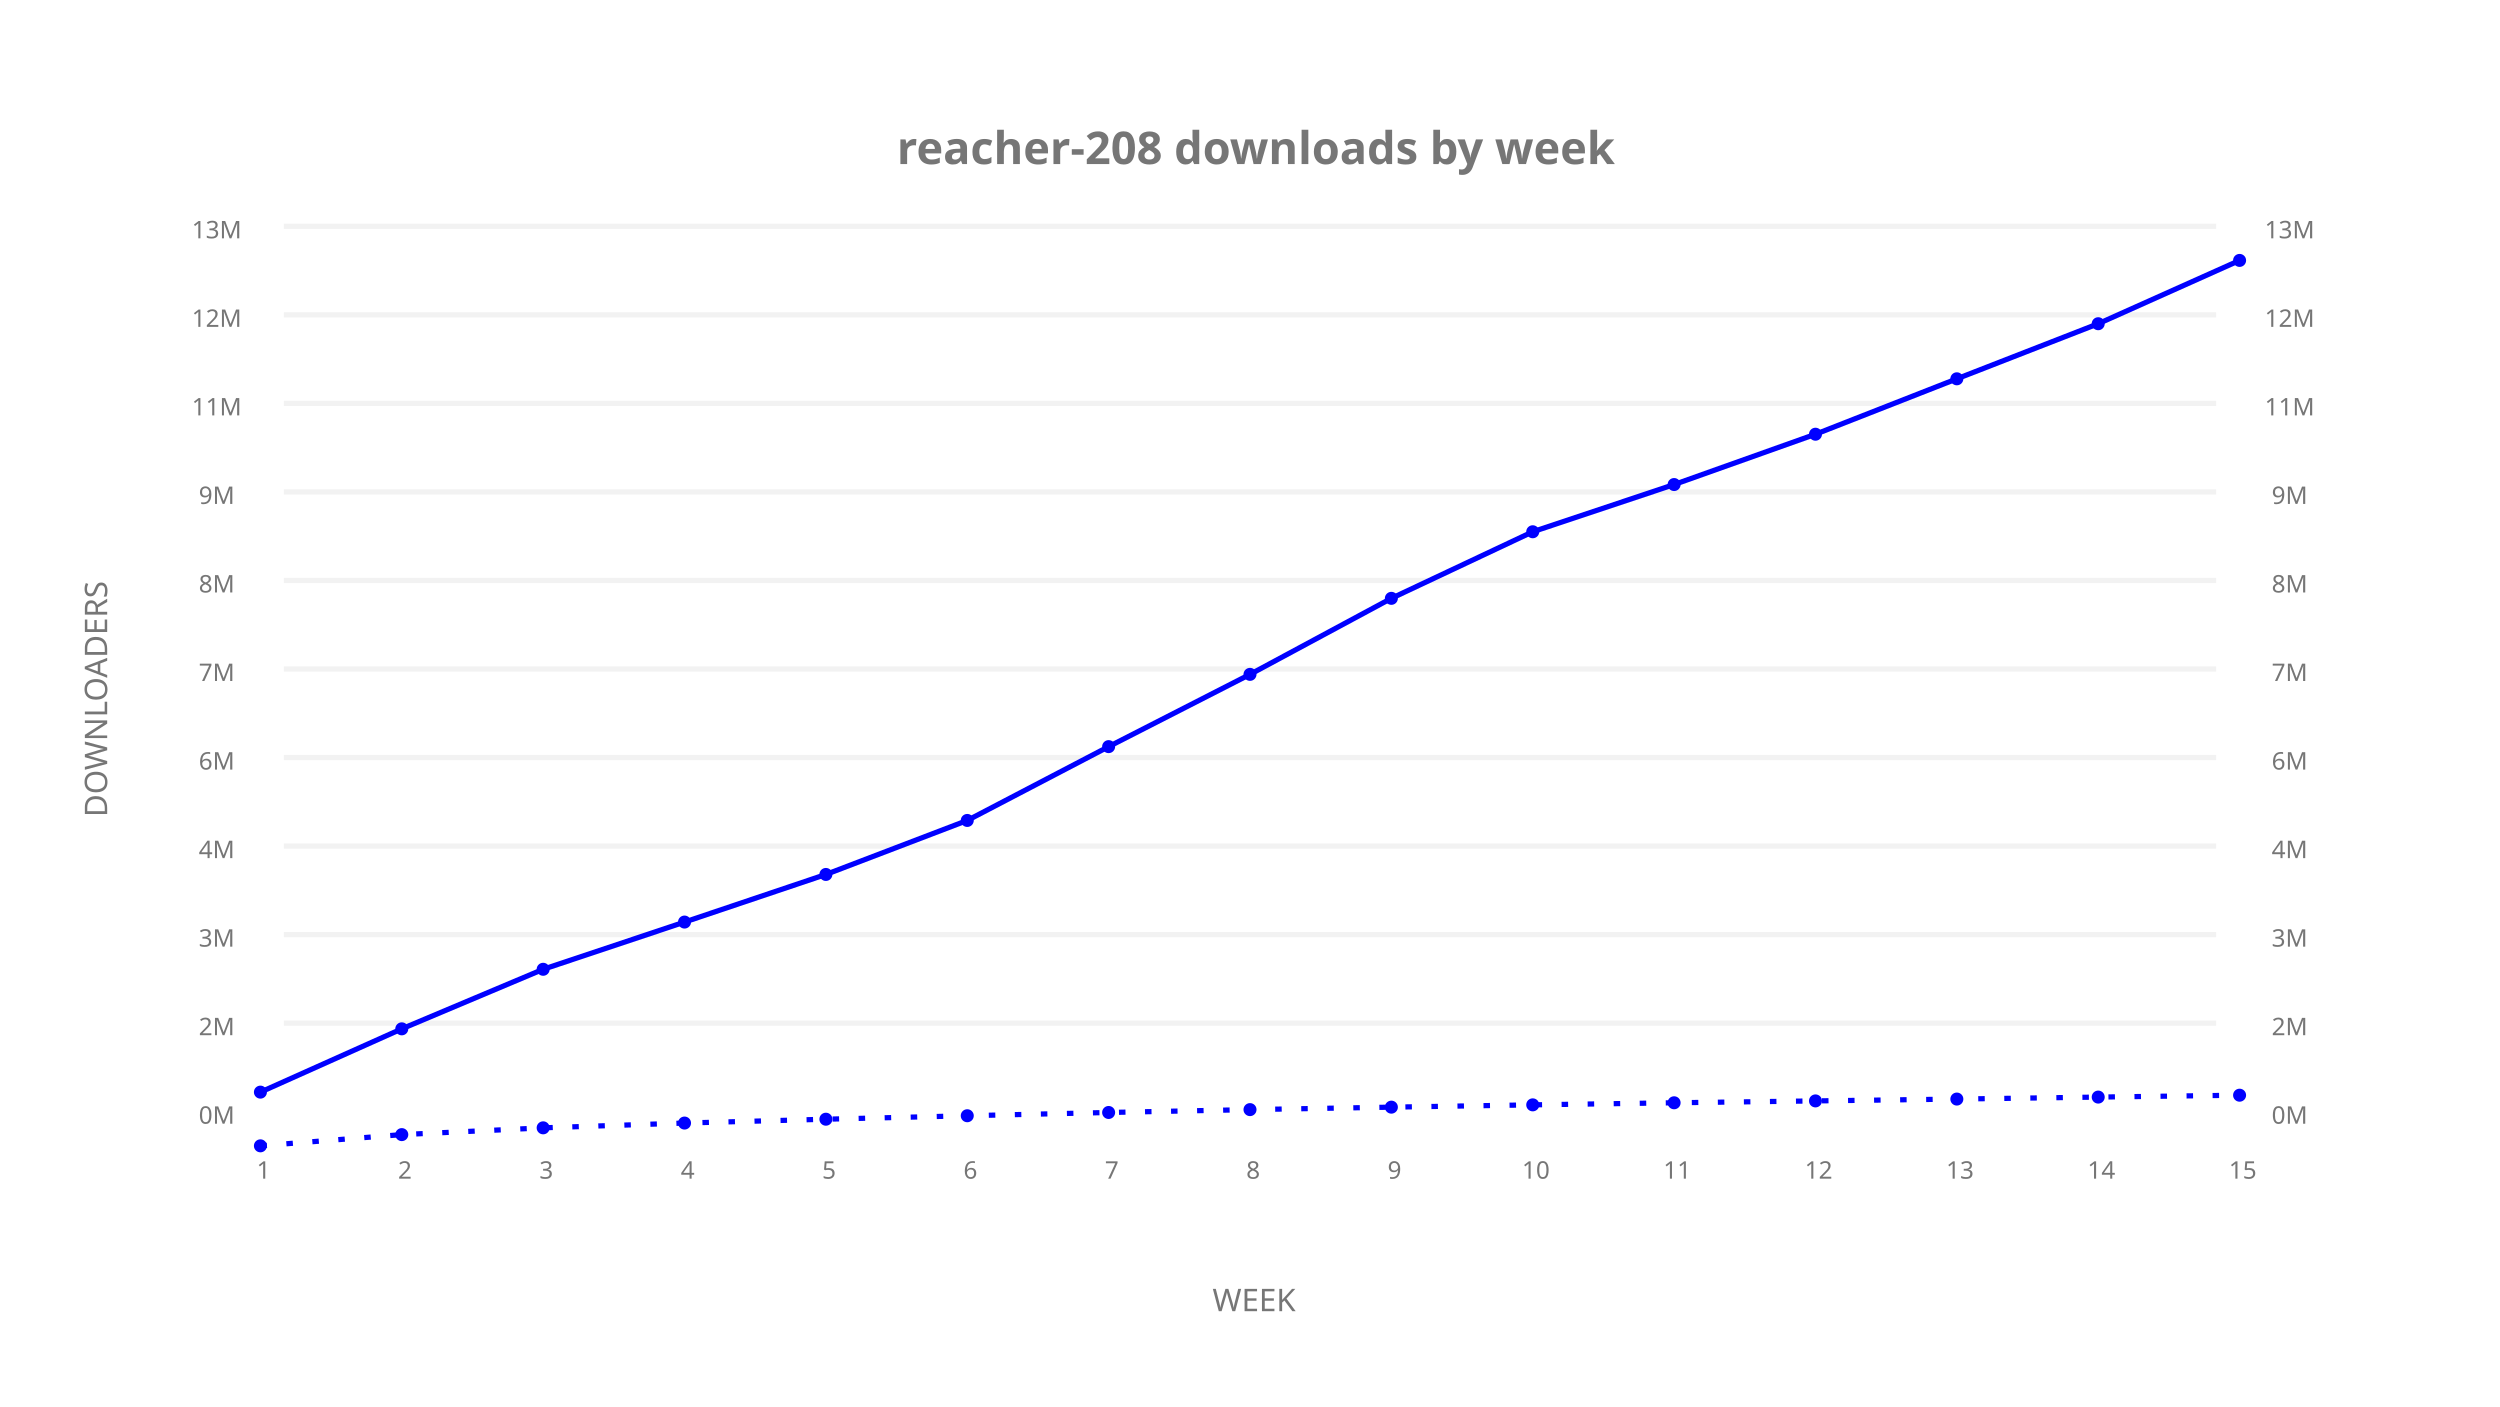
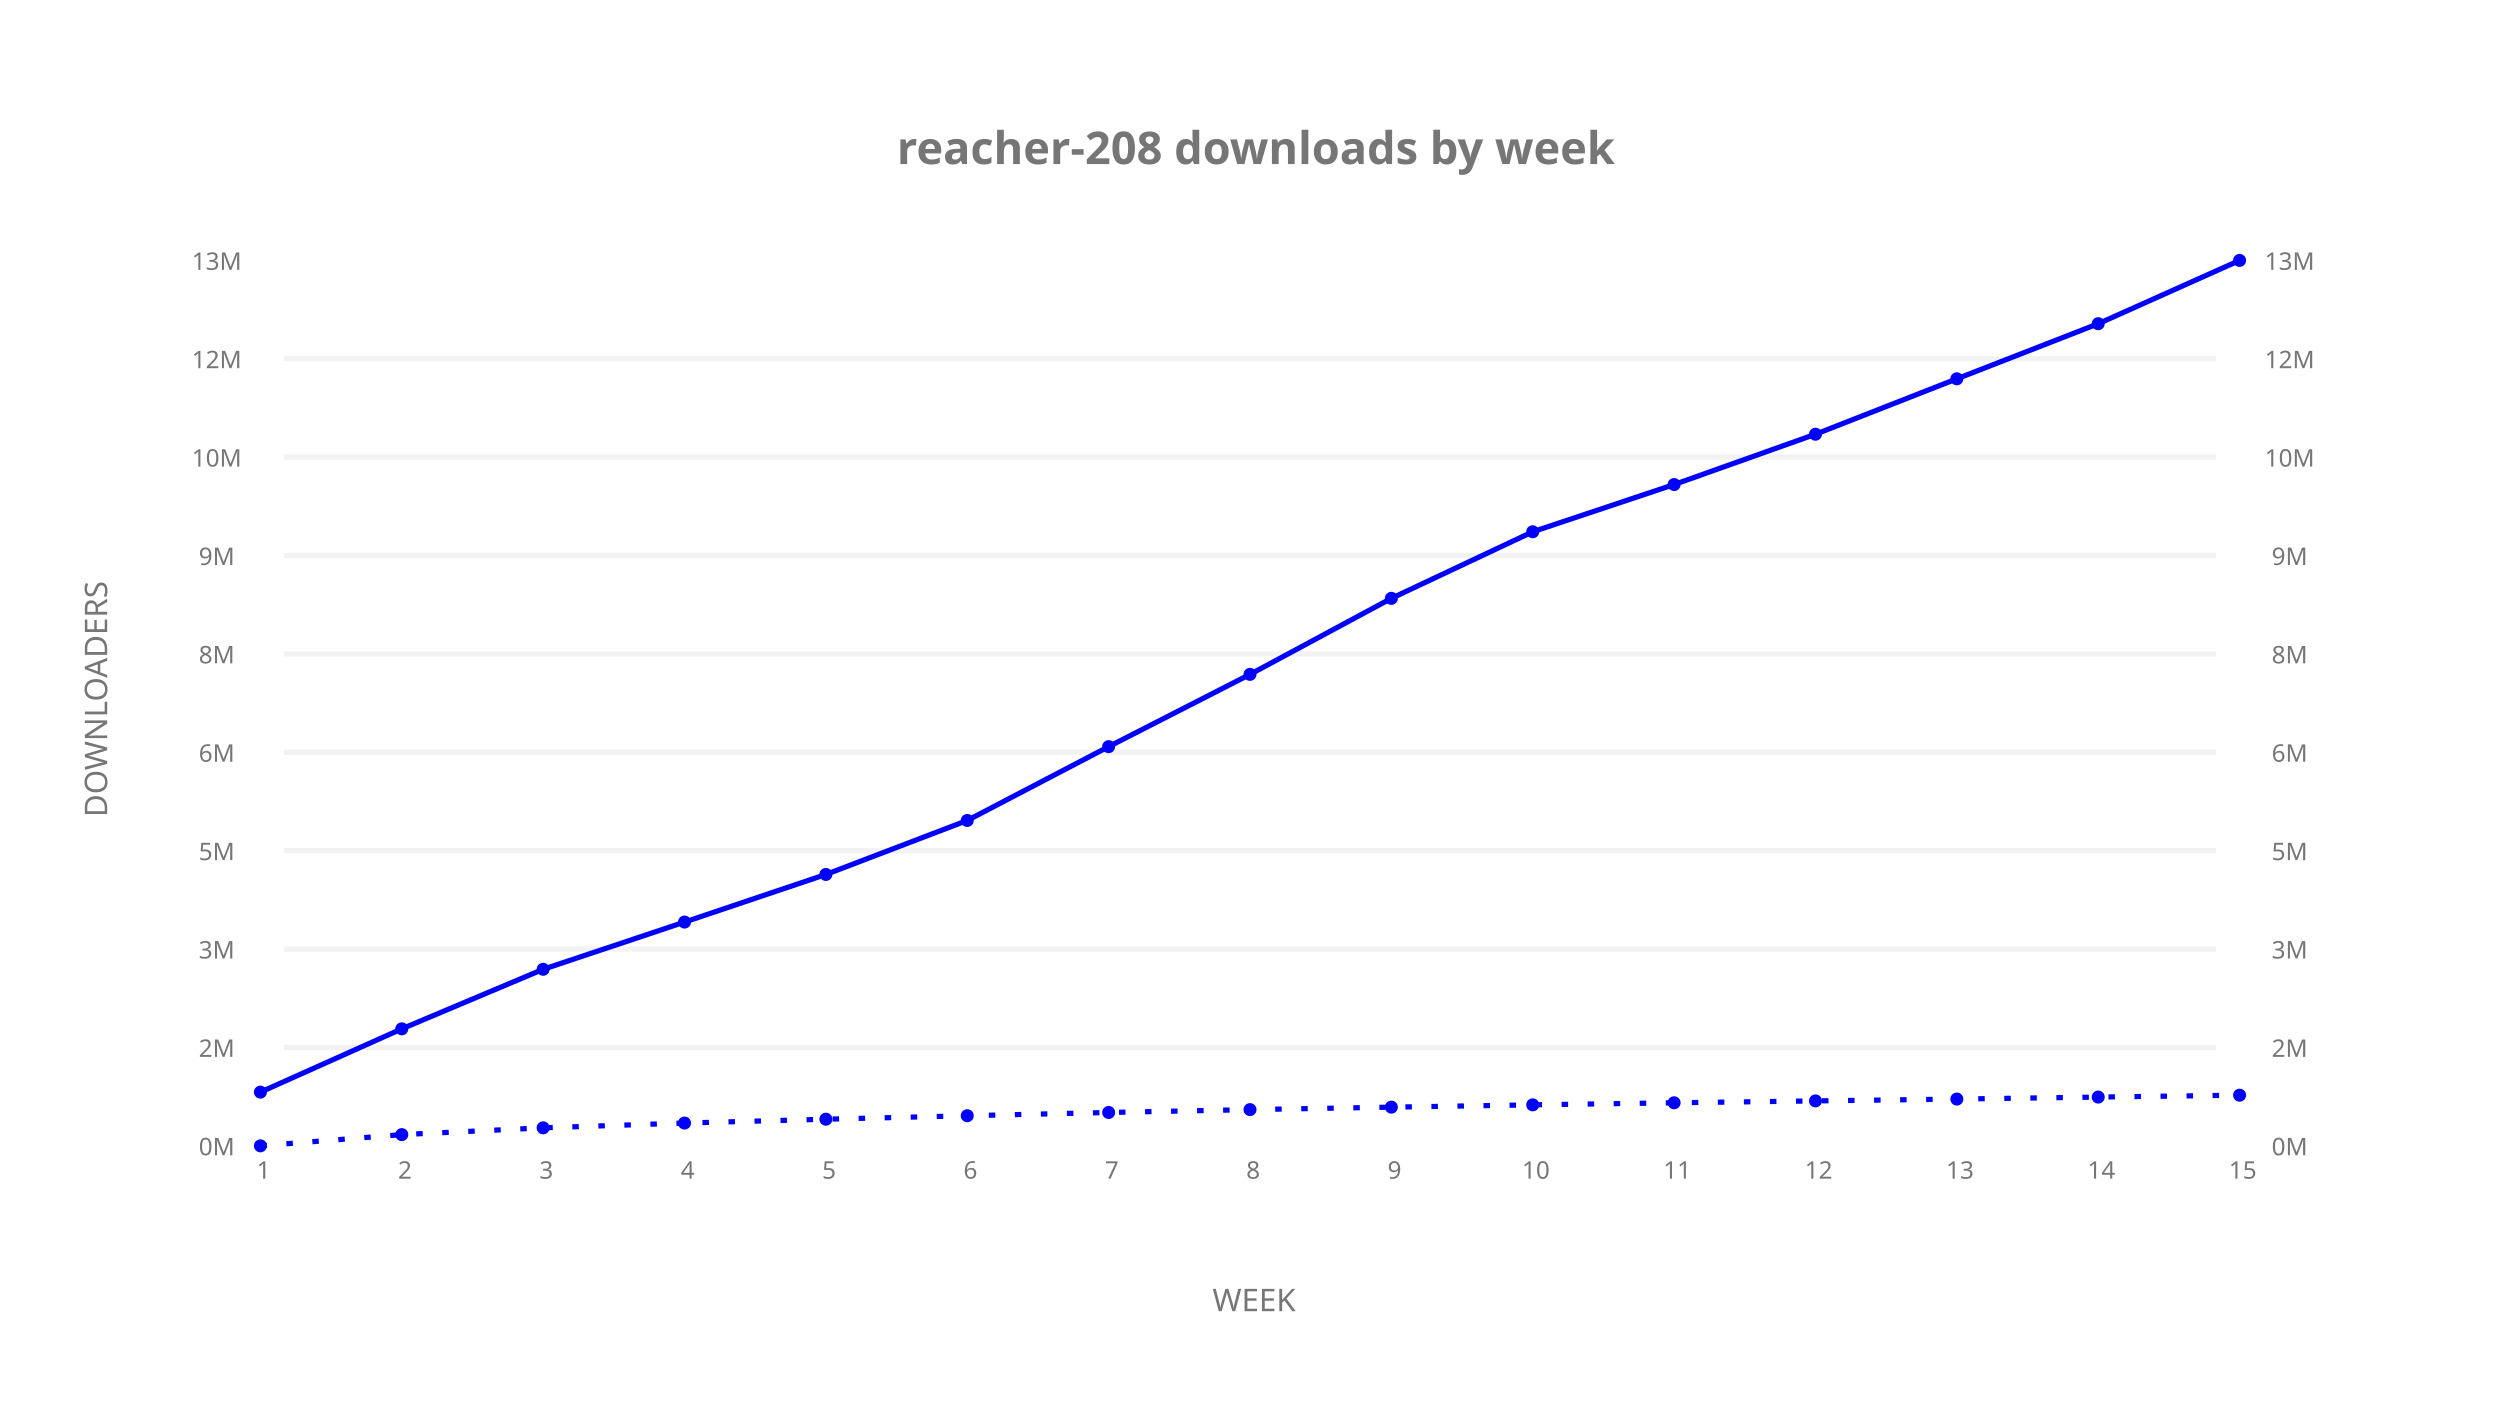
<svg xmlns="http://www.w3.org/2000/svg" xml:space="preserve" id="reacher-208-downloads-by-week-reacher-208-week" x="0px" y="0px" width="1920px" height="1080px" viewBox="0 0 1920 1080" enable-background="new 0 0 1920 1080" role="img">
  <g id="annotations">
    <text x="960" y="126" font-family="Atkinson Hyperlegible" font-size="26pt" text-anchor="middle" text-align="center" font-weight="600" font-style="normal" style="fill:rgb(118,118,118); fill-opacity:1; stroke:rgb(118,118,118); stroke-opacity:0; stroke-width:0.5"> reacher-208 downloads by week</text>
    <g id="axes-lines">
      <text x="960" y="1007" font-family="Atkinson Hyperlegible" font-size="18pt" text-anchor="middle" text-align="center" font-weight="500" font-style="normal" style="fill:rgb(118,118,118); fill-opacity:1; stroke:rgb(118,118,118); stroke-opacity:0; stroke-width:0.5"> WEEK</text>
      <text x="73" y="540" font-family="Atkinson Hyperlegible" font-size="18pt" text-anchor="middle" text-align="center" dominant-baseline="central" font-weight="500" font-style="normal" style="fill:rgb(118,118,118); fill-opacity:1; stroke:rgb(118,118,118); stroke-opacity:0; stroke-width:0.5" transform="rotate(-90,73,540)"> DOWNLOADERS</text>
    </g>
    <g id="tic-y-label-lines">
-       <line x1="218" y1="785.787" x2="1702" y2="785.787" style="fill:rgb(0,0,255); fill-opacity:0; stroke:rgb(242,242,242); stroke-opacity:1; stroke-width:4" />
-       <line x1="218" y1="717.787" x2="1702" y2="717.787" style="fill:rgb(0,0,255); fill-opacity:0; stroke:rgb(242,242,242); stroke-opacity:1; stroke-width:4" />
-       <line x1="218" y1="649.787" x2="1702" y2="649.787" style="fill:rgb(0,0,255); fill-opacity:0; stroke:rgb(242,242,242); stroke-opacity:1; stroke-width:4" />
-       <line x1="218" y1="581.787" x2="1702" y2="581.787" style="fill:rgb(0,0,255); fill-opacity:0; stroke:rgb(242,242,242); stroke-opacity:1; stroke-width:4" />
-       <line x1="218" y1="513.787" x2="1702" y2="513.787" style="fill:rgb(0,0,255); fill-opacity:0; stroke:rgb(242,242,242); stroke-opacity:1; stroke-width:4" />
-       <line x1="218" y1="445.787" x2="1702" y2="445.787" style="fill:rgb(0,0,255); fill-opacity:0; stroke:rgb(242,242,242); stroke-opacity:1; stroke-width:4" />
-       <line x1="218" y1="377.787" x2="1702" y2="377.787" style="fill:rgb(0,0,255); fill-opacity:0; stroke:rgb(242,242,242); stroke-opacity:1; stroke-width:4" />
-       <line x1="218" y1="309.787" x2="1702" y2="309.787" style="fill:rgb(0,0,255); fill-opacity:0; stroke:rgb(242,242,242); stroke-opacity:1; stroke-width:4" />
-       <line x1="218" y1="241.787" x2="1702" y2="241.787" style="fill:rgb(0,0,255); fill-opacity:0; stroke:rgb(242,242,242); stroke-opacity:1; stroke-width:4" />
-       <line x1="218" y1="173.787" x2="1702" y2="173.787" style="fill:rgb(0,0,255); fill-opacity:0; stroke:rgb(242,242,242); stroke-opacity:1; stroke-width:4" />
+       <line x1="218" y1="804.444" x2="1702" y2="804.444" style="fill:rgb(0,0,255); fill-opacity:0; stroke:rgb(242,242,242); stroke-opacity:1; stroke-width:4" />
+       <line x1="218" y1="728.889" x2="1702" y2="728.889" style="fill:rgb(0,0,255); fill-opacity:0; stroke:rgb(242,242,242); stroke-opacity:1; stroke-width:4" />
+       <line x1="218" y1="653.333" x2="1702" y2="653.333" style="fill:rgb(0,0,255); fill-opacity:0; stroke:rgb(242,242,242); stroke-opacity:1; stroke-width:4" />
+       <line x1="218" y1="577.778" x2="1702" y2="577.778" style="fill:rgb(0,0,255); fill-opacity:0; stroke:rgb(242,242,242); stroke-opacity:1; stroke-width:4" />
+       <line x1="218" y1="502.222" x2="1702" y2="502.222" style="fill:rgb(0,0,255); fill-opacity:0; stroke:rgb(242,242,242); stroke-opacity:1; stroke-width:4" />
+       <line x1="218" y1="426.667" x2="1702" y2="426.667" style="fill:rgb(0,0,255); fill-opacity:0; stroke:rgb(242,242,242); stroke-opacity:1; stroke-width:4" />
+       <line x1="218" y1="351.111" x2="1702" y2="351.111" style="fill:rgb(0,0,255); fill-opacity:0; stroke:rgb(242,242,242); stroke-opacity:1; stroke-width:4" />
+       <line x1="218" y1="275.556" x2="1702" y2="275.556" style="fill:rgb(0,0,255); fill-opacity:0; stroke:rgb(242,242,242); stroke-opacity:1; stroke-width:4" />
    </g>
    <g id="tic-x-labels">
      <text x="200" y="898" font-family="Atkinson Hyperlegible" font-size="14pt" text-anchor="middle" text-align="center" dominant-baseline="central" font-weight="400" font-style="normal" style="fill:rgb(118,118,118); fill-opacity:1; stroke:rgb(118,118,118); stroke-opacity:0; stroke-width:0.5"> 1</text>
      <text x="308.571" y="898" font-family="Atkinson Hyperlegible" font-size="14pt" text-anchor="middle" text-align="center" dominant-baseline="central" font-weight="400" font-style="normal" style="fill:rgb(118,118,118); fill-opacity:1; stroke:rgb(118,118,118); stroke-opacity:0; stroke-width:0.5"> 2</text>
      <text x="417.143" y="898" font-family="Atkinson Hyperlegible" font-size="14pt" text-anchor="middle" text-align="center" dominant-baseline="central" font-weight="400" font-style="normal" style="fill:rgb(118,118,118); fill-opacity:1; stroke:rgb(118,118,118); stroke-opacity:0; stroke-width:0.5"> 3</text>
      <text x="525.714" y="898" font-family="Atkinson Hyperlegible" font-size="14pt" text-anchor="middle" text-align="center" dominant-baseline="central" font-weight="400" font-style="normal" style="fill:rgb(118,118,118); fill-opacity:1; stroke:rgb(118,118,118); stroke-opacity:0; stroke-width:0.5"> 4</text>
      <text x="634.286" y="898" font-family="Atkinson Hyperlegible" font-size="14pt" text-anchor="middle" text-align="center" dominant-baseline="central" font-weight="400" font-style="normal" style="fill:rgb(118,118,118); fill-opacity:1; stroke:rgb(118,118,118); stroke-opacity:0; stroke-width:0.5"> 5</text>
      <text x="742.857" y="898" font-family="Atkinson Hyperlegible" font-size="14pt" text-anchor="middle" text-align="center" dominant-baseline="central" font-weight="400" font-style="normal" style="fill:rgb(118,118,118); fill-opacity:1; stroke:rgb(118,118,118); stroke-opacity:0; stroke-width:0.5"> 6</text>
      <text x="851.429" y="898" font-family="Atkinson Hyperlegible" font-size="14pt" text-anchor="middle" text-align="center" dominant-baseline="central" font-weight="400" font-style="normal" style="fill:rgb(118,118,118); fill-opacity:1; stroke:rgb(118,118,118); stroke-opacity:0; stroke-width:0.5"> 7</text>
      <text x="960" y="898" font-family="Atkinson Hyperlegible" font-size="14pt" text-anchor="middle" text-align="center" dominant-baseline="central" font-weight="400" font-style="normal" style="fill:rgb(118,118,118); fill-opacity:1; stroke:rgb(118,118,118); stroke-opacity:0; stroke-width:0.5"> 8</text>
      <text x="1068.571" y="898" font-family="Atkinson Hyperlegible" font-size="14pt" text-anchor="middle" text-align="center" dominant-baseline="central" font-weight="400" font-style="normal" style="fill:rgb(118,118,118); fill-opacity:1; stroke:rgb(118,118,118); stroke-opacity:0; stroke-width:0.5"> 9</text>
      <text x="1177.143" y="898" font-family="Atkinson Hyperlegible" font-size="14pt" text-anchor="middle" text-align="center" dominant-baseline="central" font-weight="400" font-style="normal" style="fill:rgb(118,118,118); fill-opacity:1; stroke:rgb(118,118,118); stroke-opacity:0; stroke-width:0.5"> 10</text>
      <text x="1285.714" y="898" font-family="Atkinson Hyperlegible" font-size="14pt" text-anchor="middle" text-align="center" dominant-baseline="central" font-weight="400" font-style="normal" style="fill:rgb(118,118,118); fill-opacity:1; stroke:rgb(118,118,118); stroke-opacity:0; stroke-width:0.5"> 11</text>
      <text x="1394.286" y="898" font-family="Atkinson Hyperlegible" font-size="14pt" text-anchor="middle" text-align="center" dominant-baseline="central" font-weight="400" font-style="normal" style="fill:rgb(118,118,118); fill-opacity:1; stroke:rgb(118,118,118); stroke-opacity:0; stroke-width:0.5"> 12</text>
      <text x="1502.857" y="898" font-family="Atkinson Hyperlegible" font-size="14pt" text-anchor="middle" text-align="center" dominant-baseline="central" font-weight="400" font-style="normal" style="fill:rgb(118,118,118); fill-opacity:1; stroke:rgb(118,118,118); stroke-opacity:0; stroke-width:0.5"> 13</text>
      <text x="1611.429" y="898" font-family="Atkinson Hyperlegible" font-size="14pt" text-anchor="middle" text-align="center" dominant-baseline="central" font-weight="400" font-style="normal" style="fill:rgb(118,118,118); fill-opacity:1; stroke:rgb(118,118,118); stroke-opacity:0; stroke-width:0.5"> 14</text>
      <text x="1720" y="898" font-family="Atkinson Hyperlegible" font-size="14pt" text-anchor="middle" text-align="center" dominant-baseline="central" font-weight="400" font-style="normal" style="fill:rgb(118,118,118); fill-opacity:1; stroke:rgb(118,118,118); stroke-opacity:0; stroke-width:0.5"> 15</text>
    </g>
    <g id="tic-y-labels">
-       <text x="164" y="855.787" font-family="Atkinson Hyperlegible" font-size="14pt" text-anchor="middle" text-align="center" dominant-baseline="central" font-weight="400" font-style="normal" style="fill:rgb(118,118,118); fill-opacity:1; stroke:rgb(118,118,118); stroke-opacity:0; stroke-width:0.5"> 0M</text>
-       <text x="1756" y="855.787" font-family="Atkinson Hyperlegible" font-size="14pt" text-anchor="middle" text-align="center" dominant-baseline="central" font-weight="400" font-style="normal" style="fill:rgb(118,118,118); fill-opacity:1; stroke:rgb(118,118,118); stroke-opacity:0; stroke-width:0.5"> 0M</text>
-       <text x="164" y="787.787" font-family="Atkinson Hyperlegible" font-size="14pt" text-anchor="middle" text-align="center" dominant-baseline="central" font-weight="400" font-style="normal" style="fill:rgb(118,118,118); fill-opacity:1; stroke:rgb(118,118,118); stroke-opacity:0; stroke-width:0.5"> 2M</text>
-       <text x="1756" y="787.787" font-family="Atkinson Hyperlegible" font-size="14pt" text-anchor="middle" text-align="center" dominant-baseline="central" font-weight="400" font-style="normal" style="fill:rgb(118,118,118); fill-opacity:1; stroke:rgb(118,118,118); stroke-opacity:0; stroke-width:0.5"> 2M</text>
-       <text x="164" y="719.787" font-family="Atkinson Hyperlegible" font-size="14pt" text-anchor="middle" text-align="center" dominant-baseline="central" font-weight="400" font-style="normal" style="fill:rgb(118,118,118); fill-opacity:1; stroke:rgb(118,118,118); stroke-opacity:0; stroke-width:0.5"> 3M</text>
-       <text x="1756" y="719.787" font-family="Atkinson Hyperlegible" font-size="14pt" text-anchor="middle" text-align="center" dominant-baseline="central" font-weight="400" font-style="normal" style="fill:rgb(118,118,118); fill-opacity:1; stroke:rgb(118,118,118); stroke-opacity:0; stroke-width:0.5"> 3M</text>
-       <text x="164" y="651.787" font-family="Atkinson Hyperlegible" font-size="14pt" text-anchor="middle" text-align="center" dominant-baseline="central" font-weight="400" font-style="normal" style="fill:rgb(118,118,118); fill-opacity:1; stroke:rgb(118,118,118); stroke-opacity:0; stroke-width:0.5"> 4M</text>
-       <text x="1756" y="651.787" font-family="Atkinson Hyperlegible" font-size="14pt" text-anchor="middle" text-align="center" dominant-baseline="central" font-weight="400" font-style="normal" style="fill:rgb(118,118,118); fill-opacity:1; stroke:rgb(118,118,118); stroke-opacity:0; stroke-width:0.5"> 4M</text>
-       <text x="164" y="583.787" font-family="Atkinson Hyperlegible" font-size="14pt" text-anchor="middle" text-align="center" dominant-baseline="central" font-weight="400" font-style="normal" style="fill:rgb(118,118,118); fill-opacity:1; stroke:rgb(118,118,118); stroke-opacity:0; stroke-width:0.5"> 6M</text>
-       <text x="1756" y="583.787" font-family="Atkinson Hyperlegible" font-size="14pt" text-anchor="middle" text-align="center" dominant-baseline="central" font-weight="400" font-style="normal" style="fill:rgb(118,118,118); fill-opacity:1; stroke:rgb(118,118,118); stroke-opacity:0; stroke-width:0.5"> 6M</text>
-       <text x="164" y="515.787" font-family="Atkinson Hyperlegible" font-size="14pt" text-anchor="middle" text-align="center" dominant-baseline="central" font-weight="400" font-style="normal" style="fill:rgb(118,118,118); fill-opacity:1; stroke:rgb(118,118,118); stroke-opacity:0; stroke-width:0.5"> 7M</text>
-       <text x="1756" y="515.787" font-family="Atkinson Hyperlegible" font-size="14pt" text-anchor="middle" text-align="center" dominant-baseline="central" font-weight="400" font-style="normal" style="fill:rgb(118,118,118); fill-opacity:1; stroke:rgb(118,118,118); stroke-opacity:0; stroke-width:0.5"> 7M</text>
-       <text x="164" y="447.787" font-family="Atkinson Hyperlegible" font-size="14pt" text-anchor="middle" text-align="center" dominant-baseline="central" font-weight="400" font-style="normal" style="fill:rgb(118,118,118); fill-opacity:1; stroke:rgb(118,118,118); stroke-opacity:0; stroke-width:0.5"> 8M</text>
-       <text x="1756" y="447.787" font-family="Atkinson Hyperlegible" font-size="14pt" text-anchor="middle" text-align="center" dominant-baseline="central" font-weight="400" font-style="normal" style="fill:rgb(118,118,118); fill-opacity:1; stroke:rgb(118,118,118); stroke-opacity:0; stroke-width:0.5"> 8M</text>
-       <text x="164" y="379.787" font-family="Atkinson Hyperlegible" font-size="14pt" text-anchor="middle" text-align="center" dominant-baseline="central" font-weight="400" font-style="normal" style="fill:rgb(118,118,118); fill-opacity:1; stroke:rgb(118,118,118); stroke-opacity:0; stroke-width:0.5"> 9M</text>
-       <text x="1756" y="379.787" font-family="Atkinson Hyperlegible" font-size="14pt" text-anchor="middle" text-align="center" dominant-baseline="central" font-weight="400" font-style="normal" style="fill:rgb(118,118,118); fill-opacity:1; stroke:rgb(118,118,118); stroke-opacity:0; stroke-width:0.5"> 9M</text>
-       <text x="164" y="311.787" font-family="Atkinson Hyperlegible" font-size="14pt" text-anchor="middle" text-align="center" dominant-baseline="central" font-weight="400" font-style="normal" style="fill:rgb(118,118,118); fill-opacity:1; stroke:rgb(118,118,118); stroke-opacity:0; stroke-width:0.5"> 11M</text>
-       <text x="1756" y="311.787" font-family="Atkinson Hyperlegible" font-size="14pt" text-anchor="middle" text-align="center" dominant-baseline="central" font-weight="400" font-style="normal" style="fill:rgb(118,118,118); fill-opacity:1; stroke:rgb(118,118,118); stroke-opacity:0; stroke-width:0.5"> 11M</text>
-       <text x="164" y="243.787" font-family="Atkinson Hyperlegible" font-size="14pt" text-anchor="middle" text-align="center" dominant-baseline="central" font-weight="400" font-style="normal" style="fill:rgb(118,118,118); fill-opacity:1; stroke:rgb(118,118,118); stroke-opacity:0; stroke-width:0.5"> 12M</text>
-       <text x="1756" y="243.787" font-family="Atkinson Hyperlegible" font-size="14pt" text-anchor="middle" text-align="center" dominant-baseline="central" font-weight="400" font-style="normal" style="fill:rgb(118,118,118); fill-opacity:1; stroke:rgb(118,118,118); stroke-opacity:0; stroke-width:0.5"> 12M</text>
-       <text x="164" y="175.787" font-family="Atkinson Hyperlegible" font-size="14pt" text-anchor="middle" text-align="center" dominant-baseline="central" font-weight="400" font-style="normal" style="fill:rgb(118,118,118); fill-opacity:1; stroke:rgb(118,118,118); stroke-opacity:0; stroke-width:0.5"> 13M</text>
-       <text x="1756" y="175.787" font-family="Atkinson Hyperlegible" font-size="14pt" text-anchor="middle" text-align="center" dominant-baseline="central" font-weight="400" font-style="normal" style="fill:rgb(118,118,118); fill-opacity:1; stroke:rgb(118,118,118); stroke-opacity:0; stroke-width:0.5"> 13M</text>
+       <text x="164" y="880" font-family="Atkinson Hyperlegible" font-size="14pt" text-anchor="middle" text-align="center" dominant-baseline="central" font-weight="400" font-style="normal" style="fill:rgb(118,118,118); fill-opacity:1; stroke:rgb(118,118,118); stroke-opacity:0; stroke-width:0.5"> 0M</text>
+       <text x="1756" y="880" font-family="Atkinson Hyperlegible" font-size="14pt" text-anchor="middle" text-align="center" dominant-baseline="central" font-weight="400" font-style="normal" style="fill:rgb(118,118,118); fill-opacity:1; stroke:rgb(118,118,118); stroke-opacity:0; stroke-width:0.5"> 0M</text>
+       <text x="164" y="804.444" font-family="Atkinson Hyperlegible" font-size="14pt" text-anchor="middle" text-align="center" dominant-baseline="central" font-weight="400" font-style="normal" style="fill:rgb(118,118,118); fill-opacity:1; stroke:rgb(118,118,118); stroke-opacity:0; stroke-width:0.5"> 2M</text>
+       <text x="1756" y="804.444" font-family="Atkinson Hyperlegible" font-size="14pt" text-anchor="middle" text-align="center" dominant-baseline="central" font-weight="400" font-style="normal" style="fill:rgb(118,118,118); fill-opacity:1; stroke:rgb(118,118,118); stroke-opacity:0; stroke-width:0.5"> 2M</text>
+       <text x="164" y="728.889" font-family="Atkinson Hyperlegible" font-size="14pt" text-anchor="middle" text-align="center" dominant-baseline="central" font-weight="400" font-style="normal" style="fill:rgb(118,118,118); fill-opacity:1; stroke:rgb(118,118,118); stroke-opacity:0; stroke-width:0.5"> 3M</text>
+       <text x="1756" y="728.889" font-family="Atkinson Hyperlegible" font-size="14pt" text-anchor="middle" text-align="center" dominant-baseline="central" font-weight="400" font-style="normal" style="fill:rgb(118,118,118); fill-opacity:1; stroke:rgb(118,118,118); stroke-opacity:0; stroke-width:0.5"> 3M</text>
+       <text x="164" y="653.333" font-family="Atkinson Hyperlegible" font-size="14pt" text-anchor="middle" text-align="center" dominant-baseline="central" font-weight="400" font-style="normal" style="fill:rgb(118,118,118); fill-opacity:1; stroke:rgb(118,118,118); stroke-opacity:0; stroke-width:0.5"> 5M</text>
+       <text x="1756" y="653.333" font-family="Atkinson Hyperlegible" font-size="14pt" text-anchor="middle" text-align="center" dominant-baseline="central" font-weight="400" font-style="normal" style="fill:rgb(118,118,118); fill-opacity:1; stroke:rgb(118,118,118); stroke-opacity:0; stroke-width:0.5"> 5M</text>
+       <text x="164" y="577.778" font-family="Atkinson Hyperlegible" font-size="14pt" text-anchor="middle" text-align="center" dominant-baseline="central" font-weight="400" font-style="normal" style="fill:rgb(118,118,118); fill-opacity:1; stroke:rgb(118,118,118); stroke-opacity:0; stroke-width:0.5"> 6M</text>
+       <text x="1756" y="577.778" font-family="Atkinson Hyperlegible" font-size="14pt" text-anchor="middle" text-align="center" dominant-baseline="central" font-weight="400" font-style="normal" style="fill:rgb(118,118,118); fill-opacity:1; stroke:rgb(118,118,118); stroke-opacity:0; stroke-width:0.5"> 6M</text>
+       <text x="164" y="502.222" font-family="Atkinson Hyperlegible" font-size="14pt" text-anchor="middle" text-align="center" dominant-baseline="central" font-weight="400" font-style="normal" style="fill:rgb(118,118,118); fill-opacity:1; stroke:rgb(118,118,118); stroke-opacity:0; stroke-width:0.5"> 8M</text>
+       <text x="1756" y="502.222" font-family="Atkinson Hyperlegible" font-size="14pt" text-anchor="middle" text-align="center" dominant-baseline="central" font-weight="400" font-style="normal" style="fill:rgb(118,118,118); fill-opacity:1; stroke:rgb(118,118,118); stroke-opacity:0; stroke-width:0.5"> 8M</text>
+       <text x="164" y="426.667" font-family="Atkinson Hyperlegible" font-size="14pt" text-anchor="middle" text-align="center" dominant-baseline="central" font-weight="400" font-style="normal" style="fill:rgb(118,118,118); fill-opacity:1; stroke:rgb(118,118,118); stroke-opacity:0; stroke-width:0.5"> 9M</text>
+       <text x="1756" y="426.667" font-family="Atkinson Hyperlegible" font-size="14pt" text-anchor="middle" text-align="center" dominant-baseline="central" font-weight="400" font-style="normal" style="fill:rgb(118,118,118); fill-opacity:1; stroke:rgb(118,118,118); stroke-opacity:0; stroke-width:0.5"> 9M</text>
+       <text x="164" y="351.111" font-family="Atkinson Hyperlegible" font-size="14pt" text-anchor="middle" text-align="center" dominant-baseline="central" font-weight="400" font-style="normal" style="fill:rgb(118,118,118); fill-opacity:1; stroke:rgb(118,118,118); stroke-opacity:0; stroke-width:0.5"> 10M</text>
+       <text x="1756" y="351.111" font-family="Atkinson Hyperlegible" font-size="14pt" text-anchor="middle" text-align="center" dominant-baseline="central" font-weight="400" font-style="normal" style="fill:rgb(118,118,118); fill-opacity:1; stroke:rgb(118,118,118); stroke-opacity:0; stroke-width:0.5"> 10M</text>
+       <text x="164" y="275.556" font-family="Atkinson Hyperlegible" font-size="14pt" text-anchor="middle" text-align="center" dominant-baseline="central" font-weight="400" font-style="normal" style="fill:rgb(118,118,118); fill-opacity:1; stroke:rgb(118,118,118); stroke-opacity:0; stroke-width:0.5"> 12M</text>
+       <text x="1756" y="275.556" font-family="Atkinson Hyperlegible" font-size="14pt" text-anchor="middle" text-align="center" dominant-baseline="central" font-weight="400" font-style="normal" style="fill:rgb(118,118,118); fill-opacity:1; stroke:rgb(118,118,118); stroke-opacity:0; stroke-width:0.5"> 12M</text>
+       <text x="164" y="200" font-family="Atkinson Hyperlegible" font-size="14pt" text-anchor="middle" text-align="center" dominant-baseline="central" font-weight="400" font-style="normal" style="fill:rgb(118,118,118); fill-opacity:1; stroke:rgb(118,118,118); stroke-opacity:0; stroke-width:0.5"> 13M</text>
+       <text x="1756" y="200" font-family="Atkinson Hyperlegible" font-size="14pt" text-anchor="middle" text-align="center" dominant-baseline="central" font-weight="400" font-style="normal" style="fill:rgb(118,118,118); fill-opacity:1; stroke:rgb(118,118,118); stroke-opacity:0; stroke-width:0.5"> 13M</text>
    </g>
  </g>
  <g id="polyline-reacher-208 downloads by week">
    <polyline points="200,838.759 308.571,790.148 417.143,744.416 525.714,708.143 634.286,671.578 742.857,630.108 851.429,573.413 960,517.915 1068.57,459.525 1177.14,408.391 1285.71,372.129 1394.29,333.484 1502.86,290.925 1611.43,248.615 1720,200 " style="fill:rgb(0,0,255); fill-opacity:0; stroke:rgb(0,0,255); stroke-opacity:1; stroke-width:4" />
  </g>
  <g id="markers-reacher-208 downloads by week">
    <circle cx="200" cy="838.759" r="5" style="fill:rgb(0,0,255); fill-opacity:1; stroke:rgb(0,0,255); stroke-opacity:0; stroke-width:4">
</circle>
    <circle cx="308.571" cy="790.148" r="5" style="fill:rgb(0,0,255); fill-opacity:1; stroke:rgb(0,0,255); stroke-opacity:0; stroke-width:4">
</circle>
    <circle cx="417.143" cy="744.416" r="5" style="fill:rgb(0,0,255); fill-opacity:1; stroke:rgb(0,0,255); stroke-opacity:0; stroke-width:4">
</circle>
    <circle cx="525.714" cy="708.143" r="5" style="fill:rgb(0,0,255); fill-opacity:1; stroke:rgb(0,0,255); stroke-opacity:0; stroke-width:4">
</circle>
    <circle cx="634.286" cy="671.578" r="5" style="fill:rgb(0,0,255); fill-opacity:1; stroke:rgb(0,0,255); stroke-opacity:0; stroke-width:4">
</circle>
    <circle cx="742.857" cy="630.108" r="5" style="fill:rgb(0,0,255); fill-opacity:1; stroke:rgb(0,0,255); stroke-opacity:0; stroke-width:4">
</circle>
    <circle cx="851.429" cy="573.413" r="5" style="fill:rgb(0,0,255); fill-opacity:1; stroke:rgb(0,0,255); stroke-opacity:0; stroke-width:4">
</circle>
    <circle cx="960" cy="517.915" r="5" style="fill:rgb(0,0,255); fill-opacity:1; stroke:rgb(0,0,255); stroke-opacity:0; stroke-width:4">
</circle>
    <circle cx="1068.571" cy="459.525" r="5" style="fill:rgb(0,0,255); fill-opacity:1; stroke:rgb(0,0,255); stroke-opacity:0; stroke-width:4">
</circle>
    <circle cx="1177.143" cy="408.391" r="5" style="fill:rgb(0,0,255); fill-opacity:1; stroke:rgb(0,0,255); stroke-opacity:0; stroke-width:4">
</circle>
    <circle cx="1285.714" cy="372.129" r="5" style="fill:rgb(0,0,255); fill-opacity:1; stroke:rgb(0,0,255); stroke-opacity:0; stroke-width:4">
</circle>
    <circle cx="1394.286" cy="333.484" r="5" style="fill:rgb(0,0,255); fill-opacity:1; stroke:rgb(0,0,255); stroke-opacity:0; stroke-width:4">
</circle>
    <circle cx="1502.857" cy="290.925" r="5" style="fill:rgb(0,0,255); fill-opacity:1; stroke:rgb(0,0,255); stroke-opacity:0; stroke-width:4">
</circle>
    <circle cx="1611.429" cy="248.615" r="5" style="fill:rgb(0,0,255); fill-opacity:1; stroke:rgb(0,0,255); stroke-opacity:0; stroke-width:4">
</circle>
    <circle cx="1720" cy="200" r="5" style="fill:rgb(0,0,255); fill-opacity:1; stroke:rgb(0,0,255); stroke-opacity:0; stroke-width:4">
</circle>
  </g>
  <g id="polyline-reacher-208 downloads by week uploaders">
    <polyline points="200,880 308.571,871.383 417.143,866.174 525.714,862.507 634.286,859.554 742.857,856.887 851.429,854.385 960,852.184 1068.57,850.295 1177.14,848.527 1285.71,846.938 1394.29,845.501 1502.86,844.083 1611.43,842.563 1720,841.114 " stroke-dasharray="5 15" style="fill:rgb(0,0,255); fill-opacity:0; stroke:rgb(0,0,255); stroke-opacity:1; stroke-width:4" />
  </g>
  <g id="markers-reacher-208 downloads by week uploaders">
    <circle cx="200" cy="880" r="5" style="fill:rgb(0,0,255); fill-opacity:1; stroke:rgb(0,0,255); stroke-opacity:0; stroke-width:4">
</circle>
    <circle cx="308.571" cy="871.383" r="5" style="fill:rgb(0,0,255); fill-opacity:1; stroke:rgb(0,0,255); stroke-opacity:0; stroke-width:4">
</circle>
    <circle cx="417.143" cy="866.174" r="5" style="fill:rgb(0,0,255); fill-opacity:1; stroke:rgb(0,0,255); stroke-opacity:0; stroke-width:4">
</circle>
    <circle cx="525.714" cy="862.507" r="5" style="fill:rgb(0,0,255); fill-opacity:1; stroke:rgb(0,0,255); stroke-opacity:0; stroke-width:4">
</circle>
    <circle cx="634.286" cy="859.554" r="5" style="fill:rgb(0,0,255); fill-opacity:1; stroke:rgb(0,0,255); stroke-opacity:0; stroke-width:4">
</circle>
    <circle cx="742.857" cy="856.887" r="5" style="fill:rgb(0,0,255); fill-opacity:1; stroke:rgb(0,0,255); stroke-opacity:0; stroke-width:4">
</circle>
    <circle cx="851.429" cy="854.385" r="5" style="fill:rgb(0,0,255); fill-opacity:1; stroke:rgb(0,0,255); stroke-opacity:0; stroke-width:4">
</circle>
    <circle cx="960" cy="852.184" r="5" style="fill:rgb(0,0,255); fill-opacity:1; stroke:rgb(0,0,255); stroke-opacity:0; stroke-width:4">
</circle>
    <circle cx="1068.571" cy="850.295" r="5" style="fill:rgb(0,0,255); fill-opacity:1; stroke:rgb(0,0,255); stroke-opacity:0; stroke-width:4">
</circle>
    <circle cx="1177.143" cy="848.527" r="5" style="fill:rgb(0,0,255); fill-opacity:1; stroke:rgb(0,0,255); stroke-opacity:0; stroke-width:4">
</circle>
    <circle cx="1285.714" cy="846.938" r="5" style="fill:rgb(0,0,255); fill-opacity:1; stroke:rgb(0,0,255); stroke-opacity:0; stroke-width:4">
</circle>
    <circle cx="1394.286" cy="845.501" r="5" style="fill:rgb(0,0,255); fill-opacity:1; stroke:rgb(0,0,255); stroke-opacity:0; stroke-width:4">
</circle>
    <circle cx="1502.857" cy="844.083" r="5" style="fill:rgb(0,0,255); fill-opacity:1; stroke:rgb(0,0,255); stroke-opacity:0; stroke-width:4">
</circle>
    <circle cx="1611.429" cy="842.563" r="5" style="fill:rgb(0,0,255); fill-opacity:1; stroke:rgb(0,0,255); stroke-opacity:0; stroke-width:4">
</circle>
    <circle cx="1720" cy="841.114" r="5" style="fill:rgb(0,0,255); fill-opacity:1; stroke:rgb(0,0,255); stroke-opacity:0; stroke-width:4">
</circle>
  </g>
</svg>
